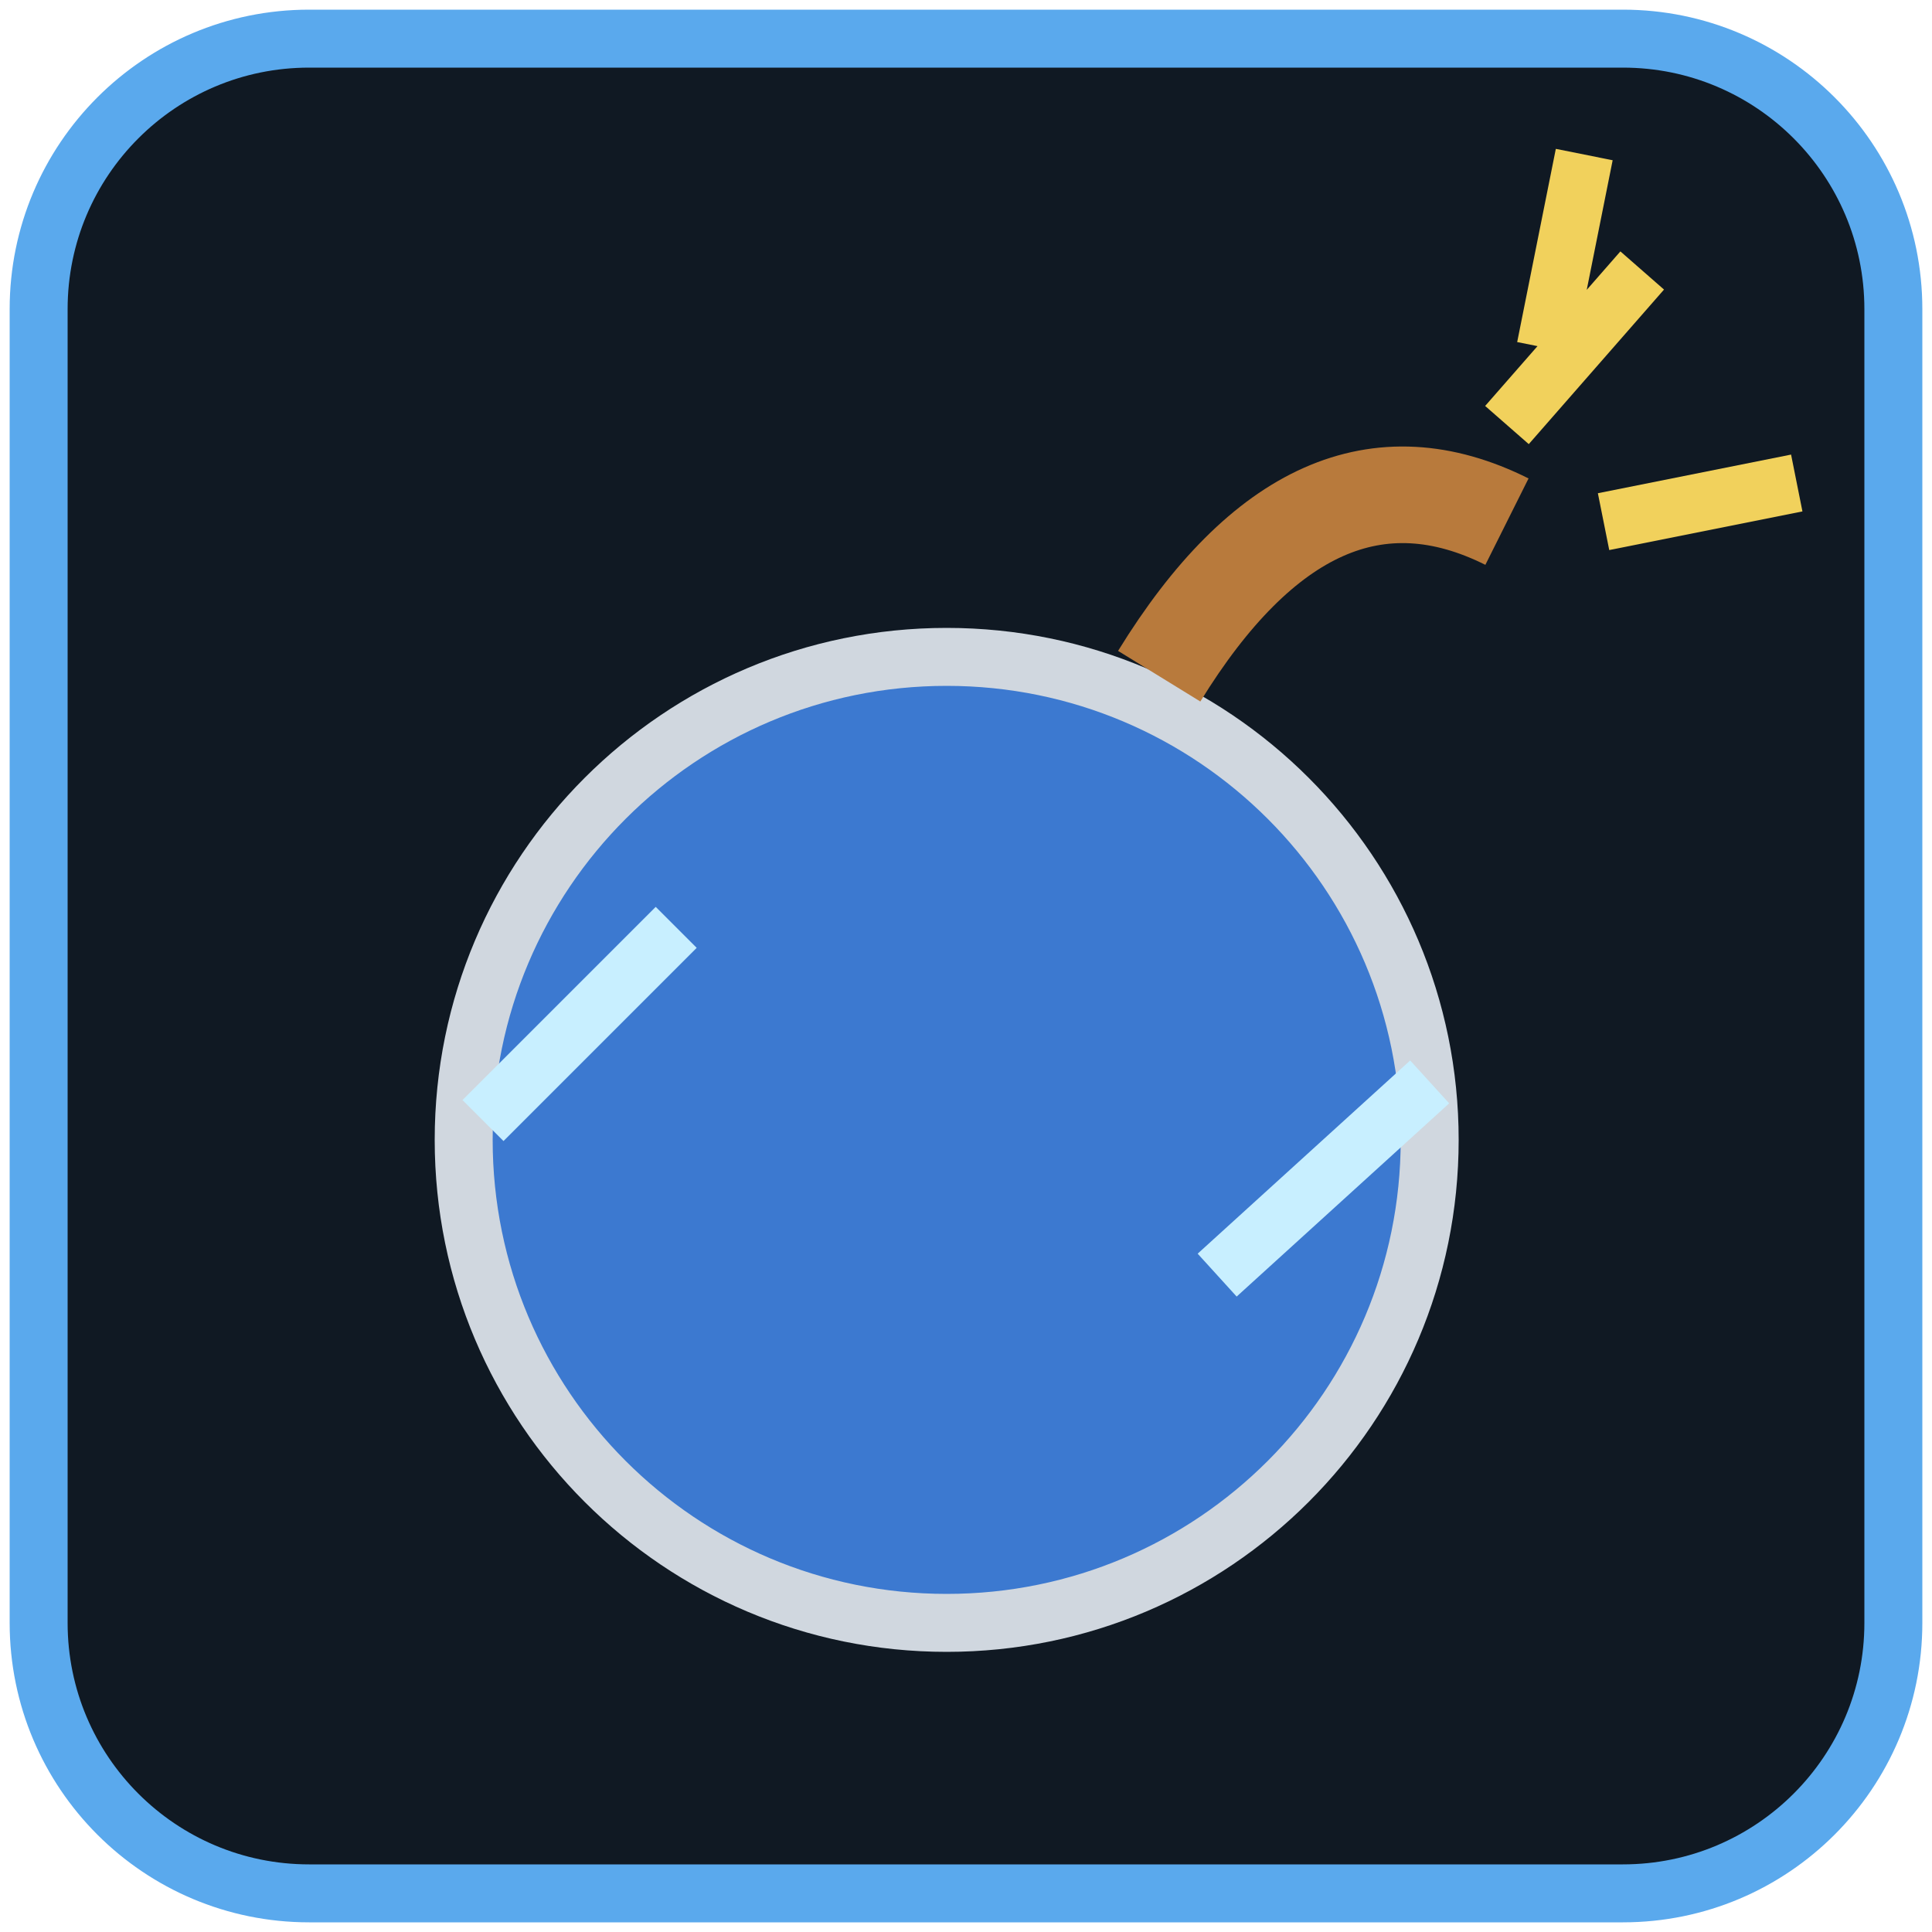
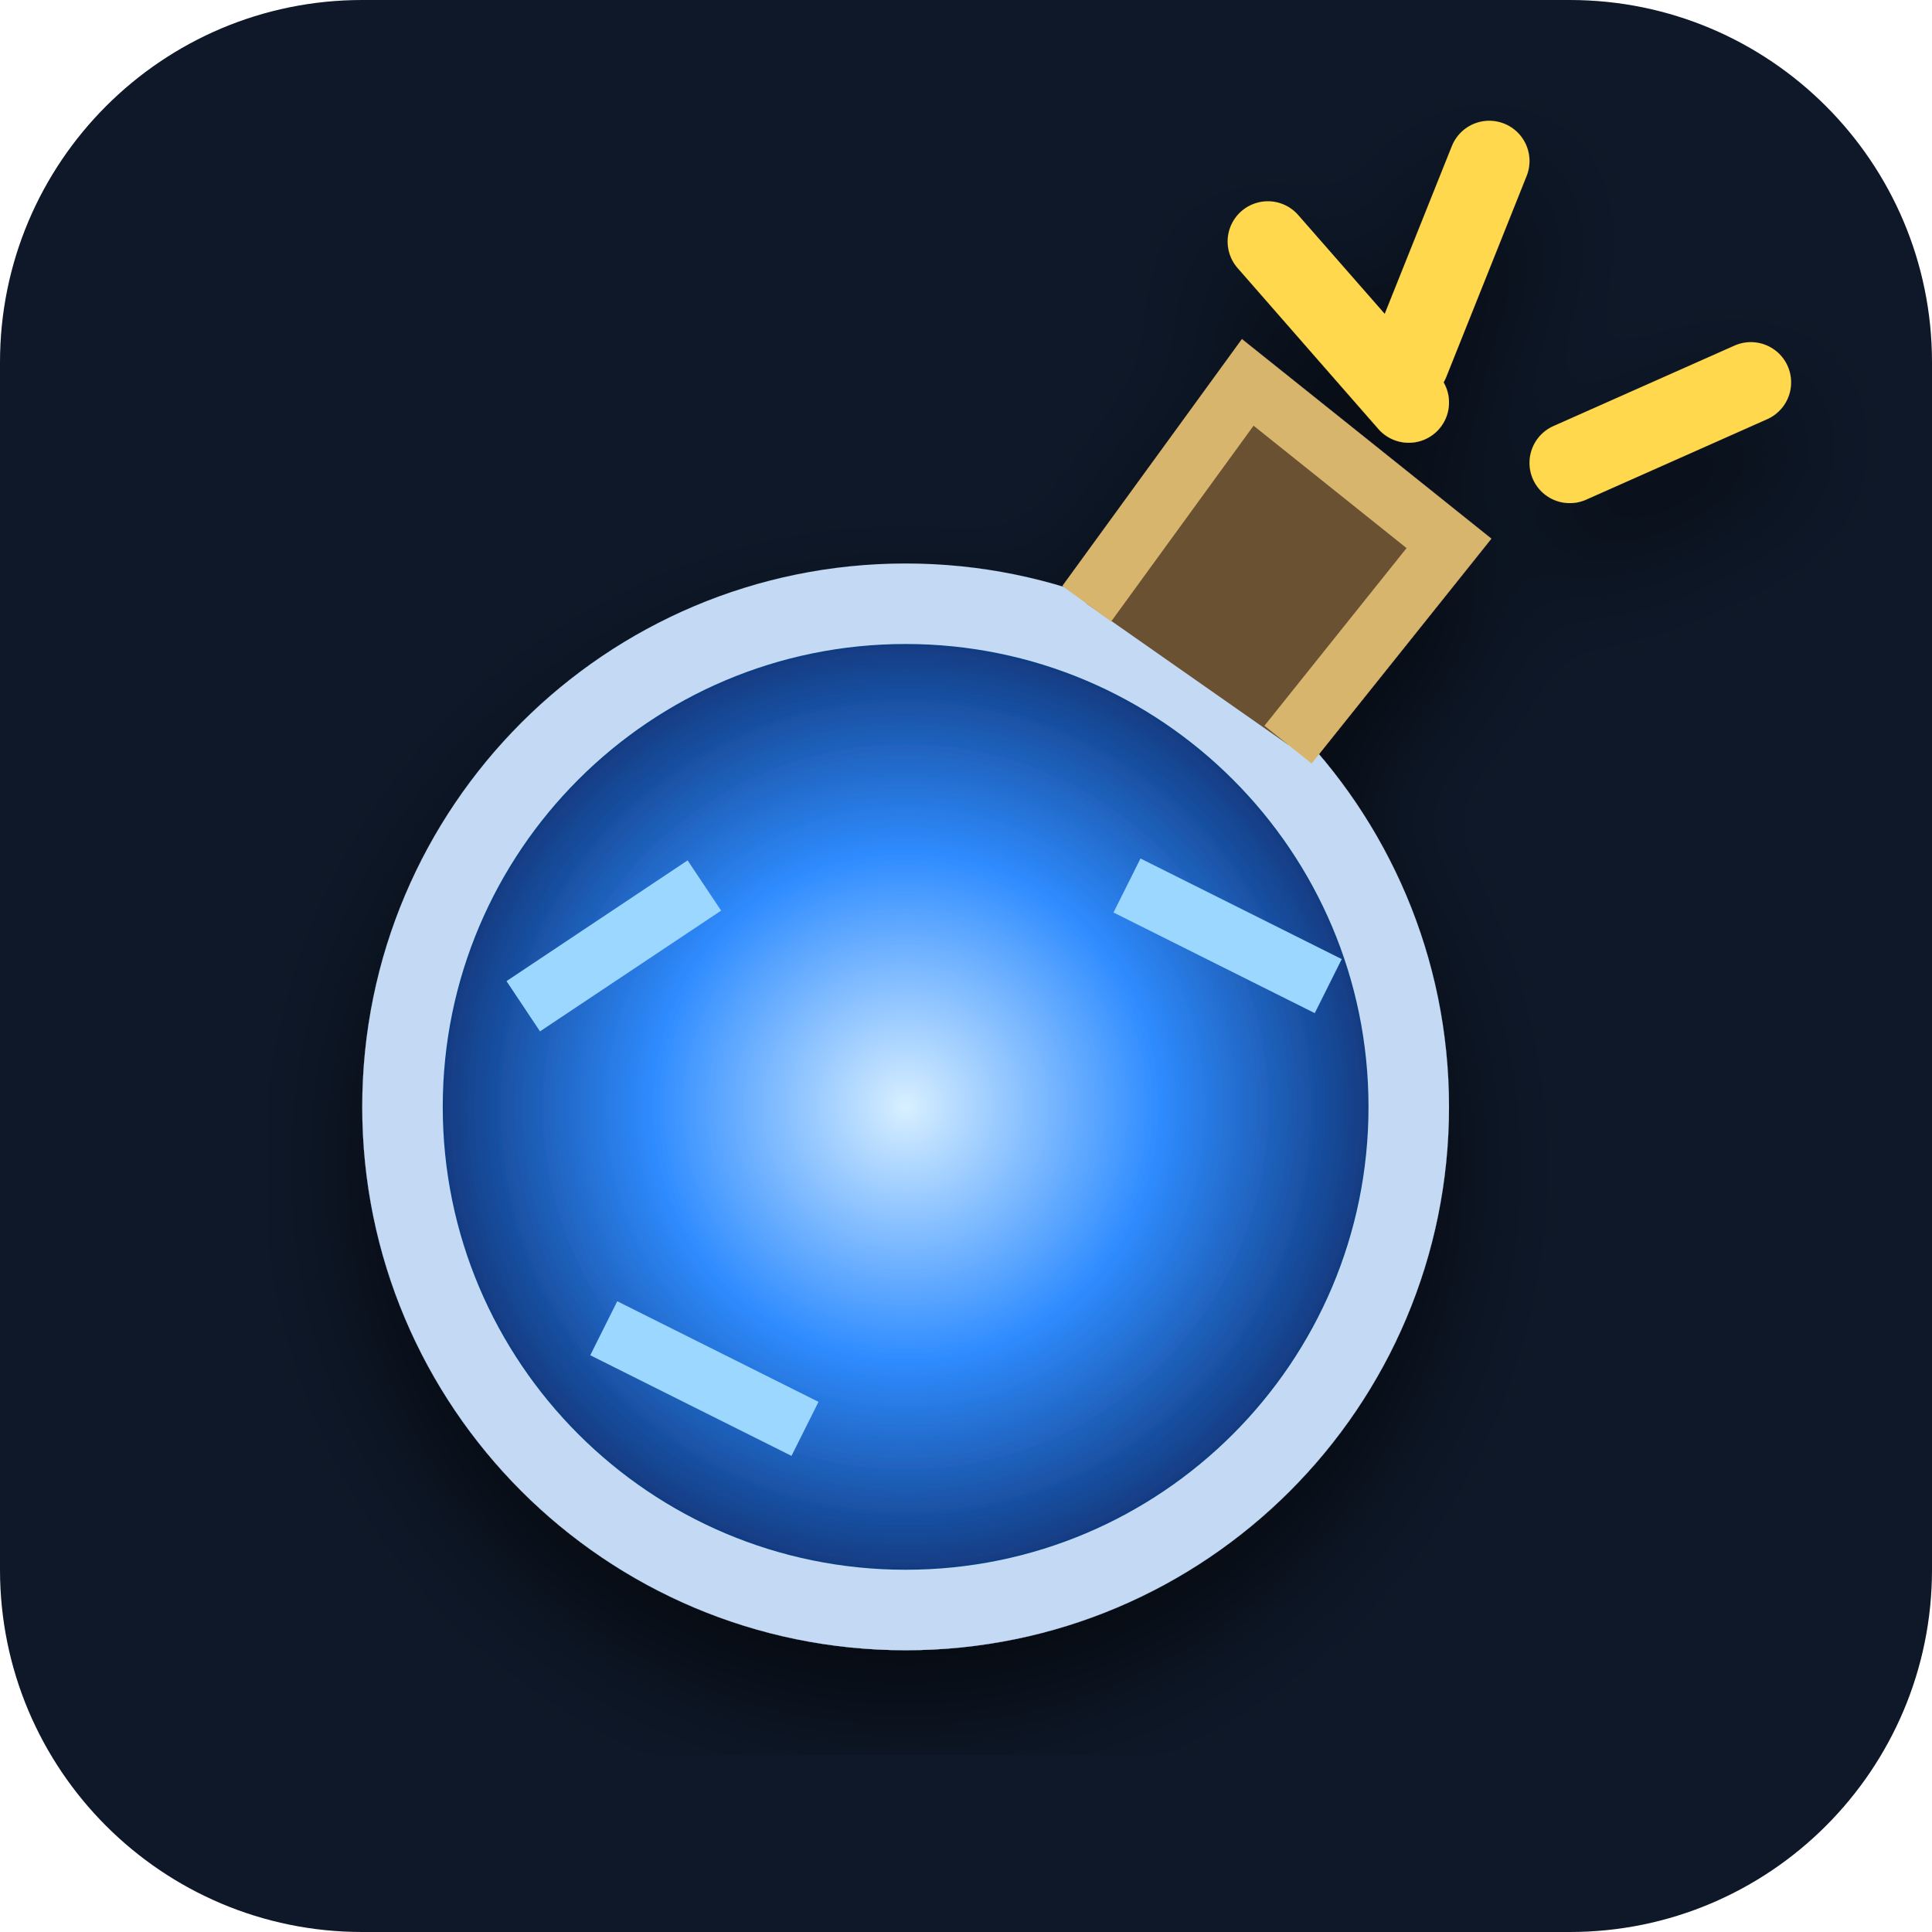
- <svg xmlns="http://www.w3.org/2000/svg" viewBox="0 0 100 100">
+ <svg xmlns="http://www.w3.org/2000/svg" viewBox="0 0 96 96" role="img" aria-label="Bomba Atordoante">
  <defs>
-     <filter id="g">
-       <feGaussianBlur stdDeviation="1.4" />
+     <radialGradient id="b">
+       <stop stop-color="#d8efff" />
+       <stop offset=".5" stop-color="#2f8cff" />
+       <stop offset="1" stop-color="#0b2b68" />
+     </radialGradient>
+     <filter id="s">
+       <feDropShadow dx="0" dy="3" stdDeviation="3" flood-opacity=".6" />
    </filter>
  </defs>
-   <rect x="2" y="2" width="96" height="96" rx="14" fill="#101923" stroke="#5aa9ed" stroke-width="3" />
-   <circle cx="49" cy="59" r="25" fill="#3c79d0" stroke="#d0d7df" stroke-width="3" />
-   <path d="M60 35q8-13 18-8" fill="none" stroke="#b87a3c" stroke-width="5" />
-   <path d="M78 22l7-8m-2 13 10-2m-13-7 2-10" stroke="#f1d15c" stroke-width="3" />
-   <path d="M25 58l10-10m28 18 11-10" stroke="#c8efff" stroke-width="3" />
+   <rect width="96" height="96" rx="18" fill="#0e1828" />
+   <g filter="url(#s)">
+     <circle cx="45" cy="55" r="25" fill="url(#b)" stroke="#c3d9f4" stroke-width="4" />
+     <path d="M54 30l8-11 10 8-8 10" fill="#6a5133" stroke="#d7b56d" stroke-width="3" />
+     <path d="M70 18l4-10m4 15 9-4m-17 1-7-8" stroke="#ffd84d" stroke-width="4" stroke-linecap="round" />
+     <path d="M26 50l9-6m-5 22 10 5m16-27 10 5" stroke="#9bd7ff" stroke-width="3" />
+   </g>
</svg>
